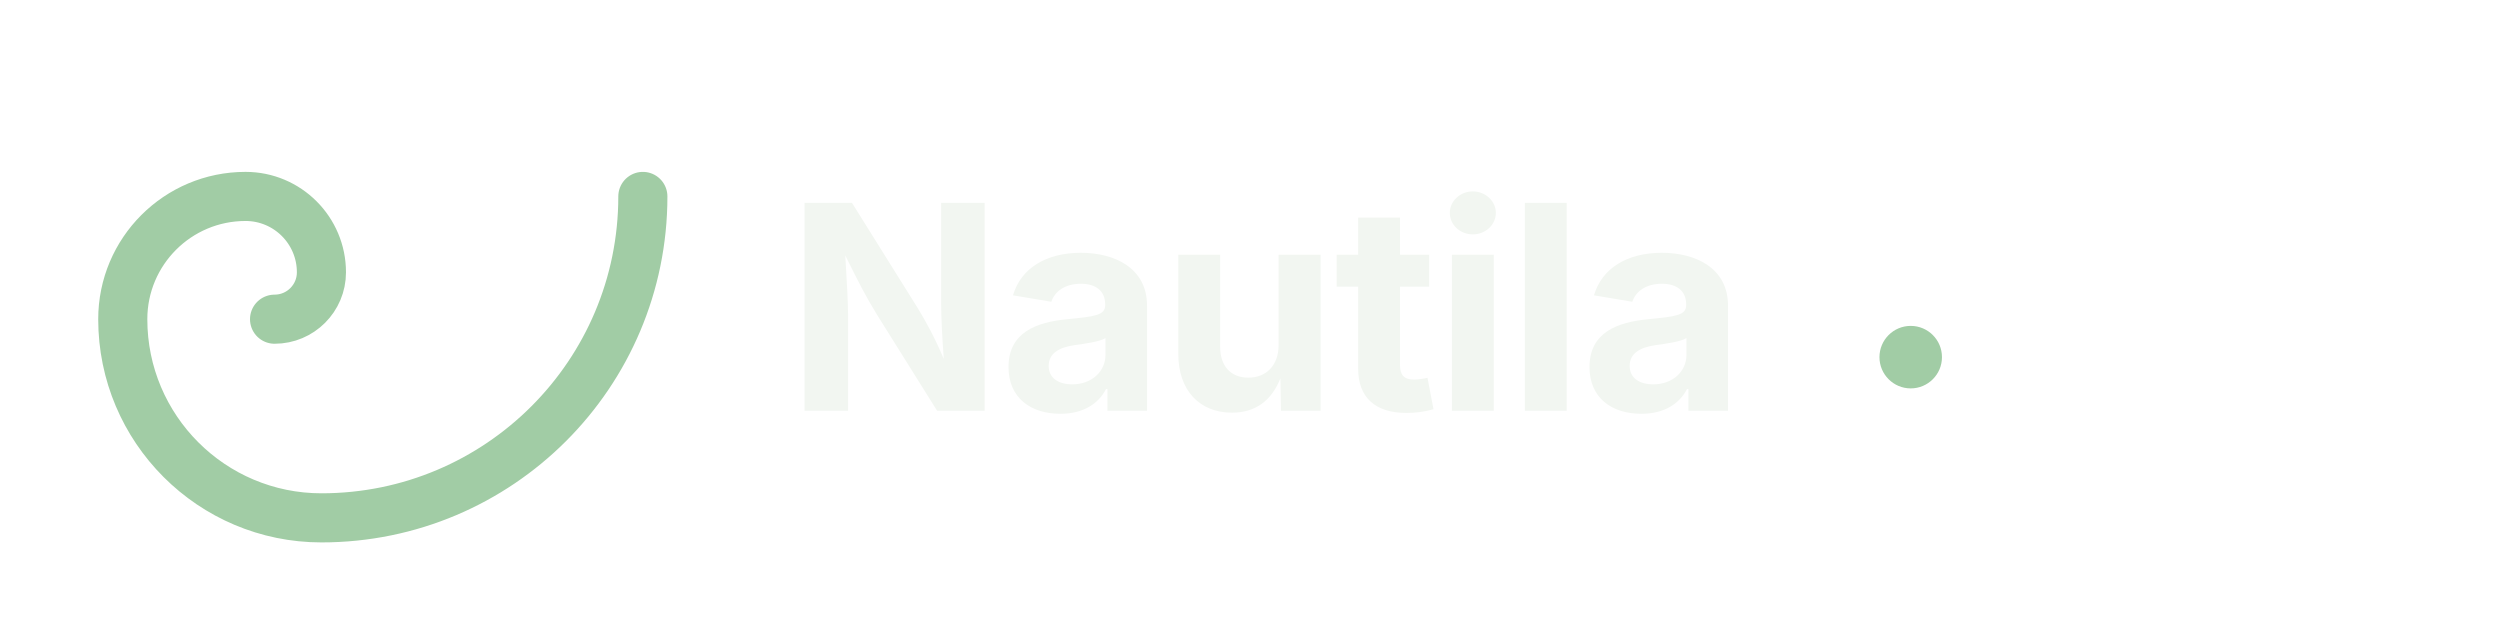
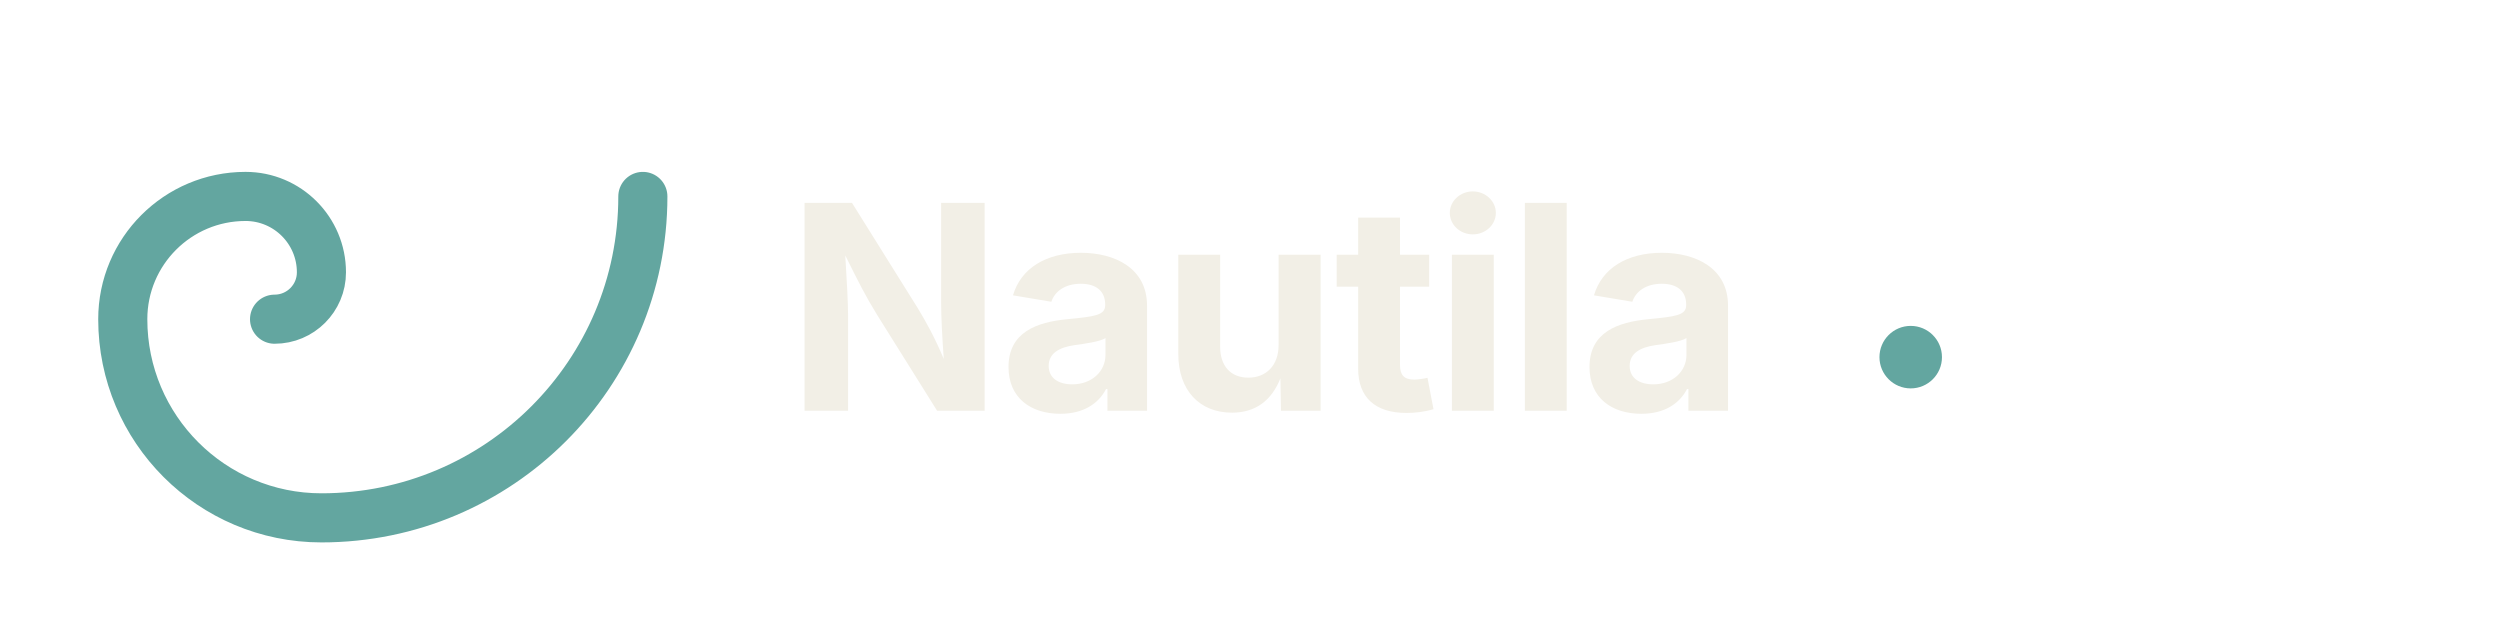
<svg xmlns="http://www.w3.org/2000/svg" viewBox="0 0 280 72" fill="none">
  <g transform="translate(8, 8)">
-     <path d="M42 6 A36 36 0 0 1 6 42 A22.25 22.25 0 0 1 -16.25 19.75 A13.75 13.75 0 0 1 -2.5 6 A8.5 8.5 0 0 1 6 14.5 A5.25 5.25 0 0 1 0.75 19.75" stroke="#a1cca5" stroke-width="5.5" stroke-linecap="round" stroke-linejoin="round" transform="translate(22, 8)" />
+     <path d="M42 6 A36 36 0 0 1 6 42 A22.25 22.25 0 0 1 -16.25 19.75 A13.75 13.75 0 0 1 -2.5 6 A8.5 8.5 0 0 1 6 14.5 A5.25 5.25 0 0 1 0.75 19.75" stroke="#63A6A0" stroke-width="5.5" stroke-linecap="round" stroke-linejoin="round" transform="translate(22, 8)" />
  </g>
-   <text x="88" y="46" font-family="Inter, Arial, sans-serif" font-size="32" font-weight="700" fill="#f2f6f1" letter-spacing="-0.5">Nautila</text>
-   <circle cx="214" cy="40" r="3.5" fill="#a1cca5" />
+   <text x="88" y="46" font-family="Inter, Arial, sans-serif" font-size="32" font-weight="700" fill="#F2EFE6" letter-spacing="-0.5">Nautila</text>
+   <circle cx="214" cy="40" r="3.5" fill="#63A6A0" />
</svg>
